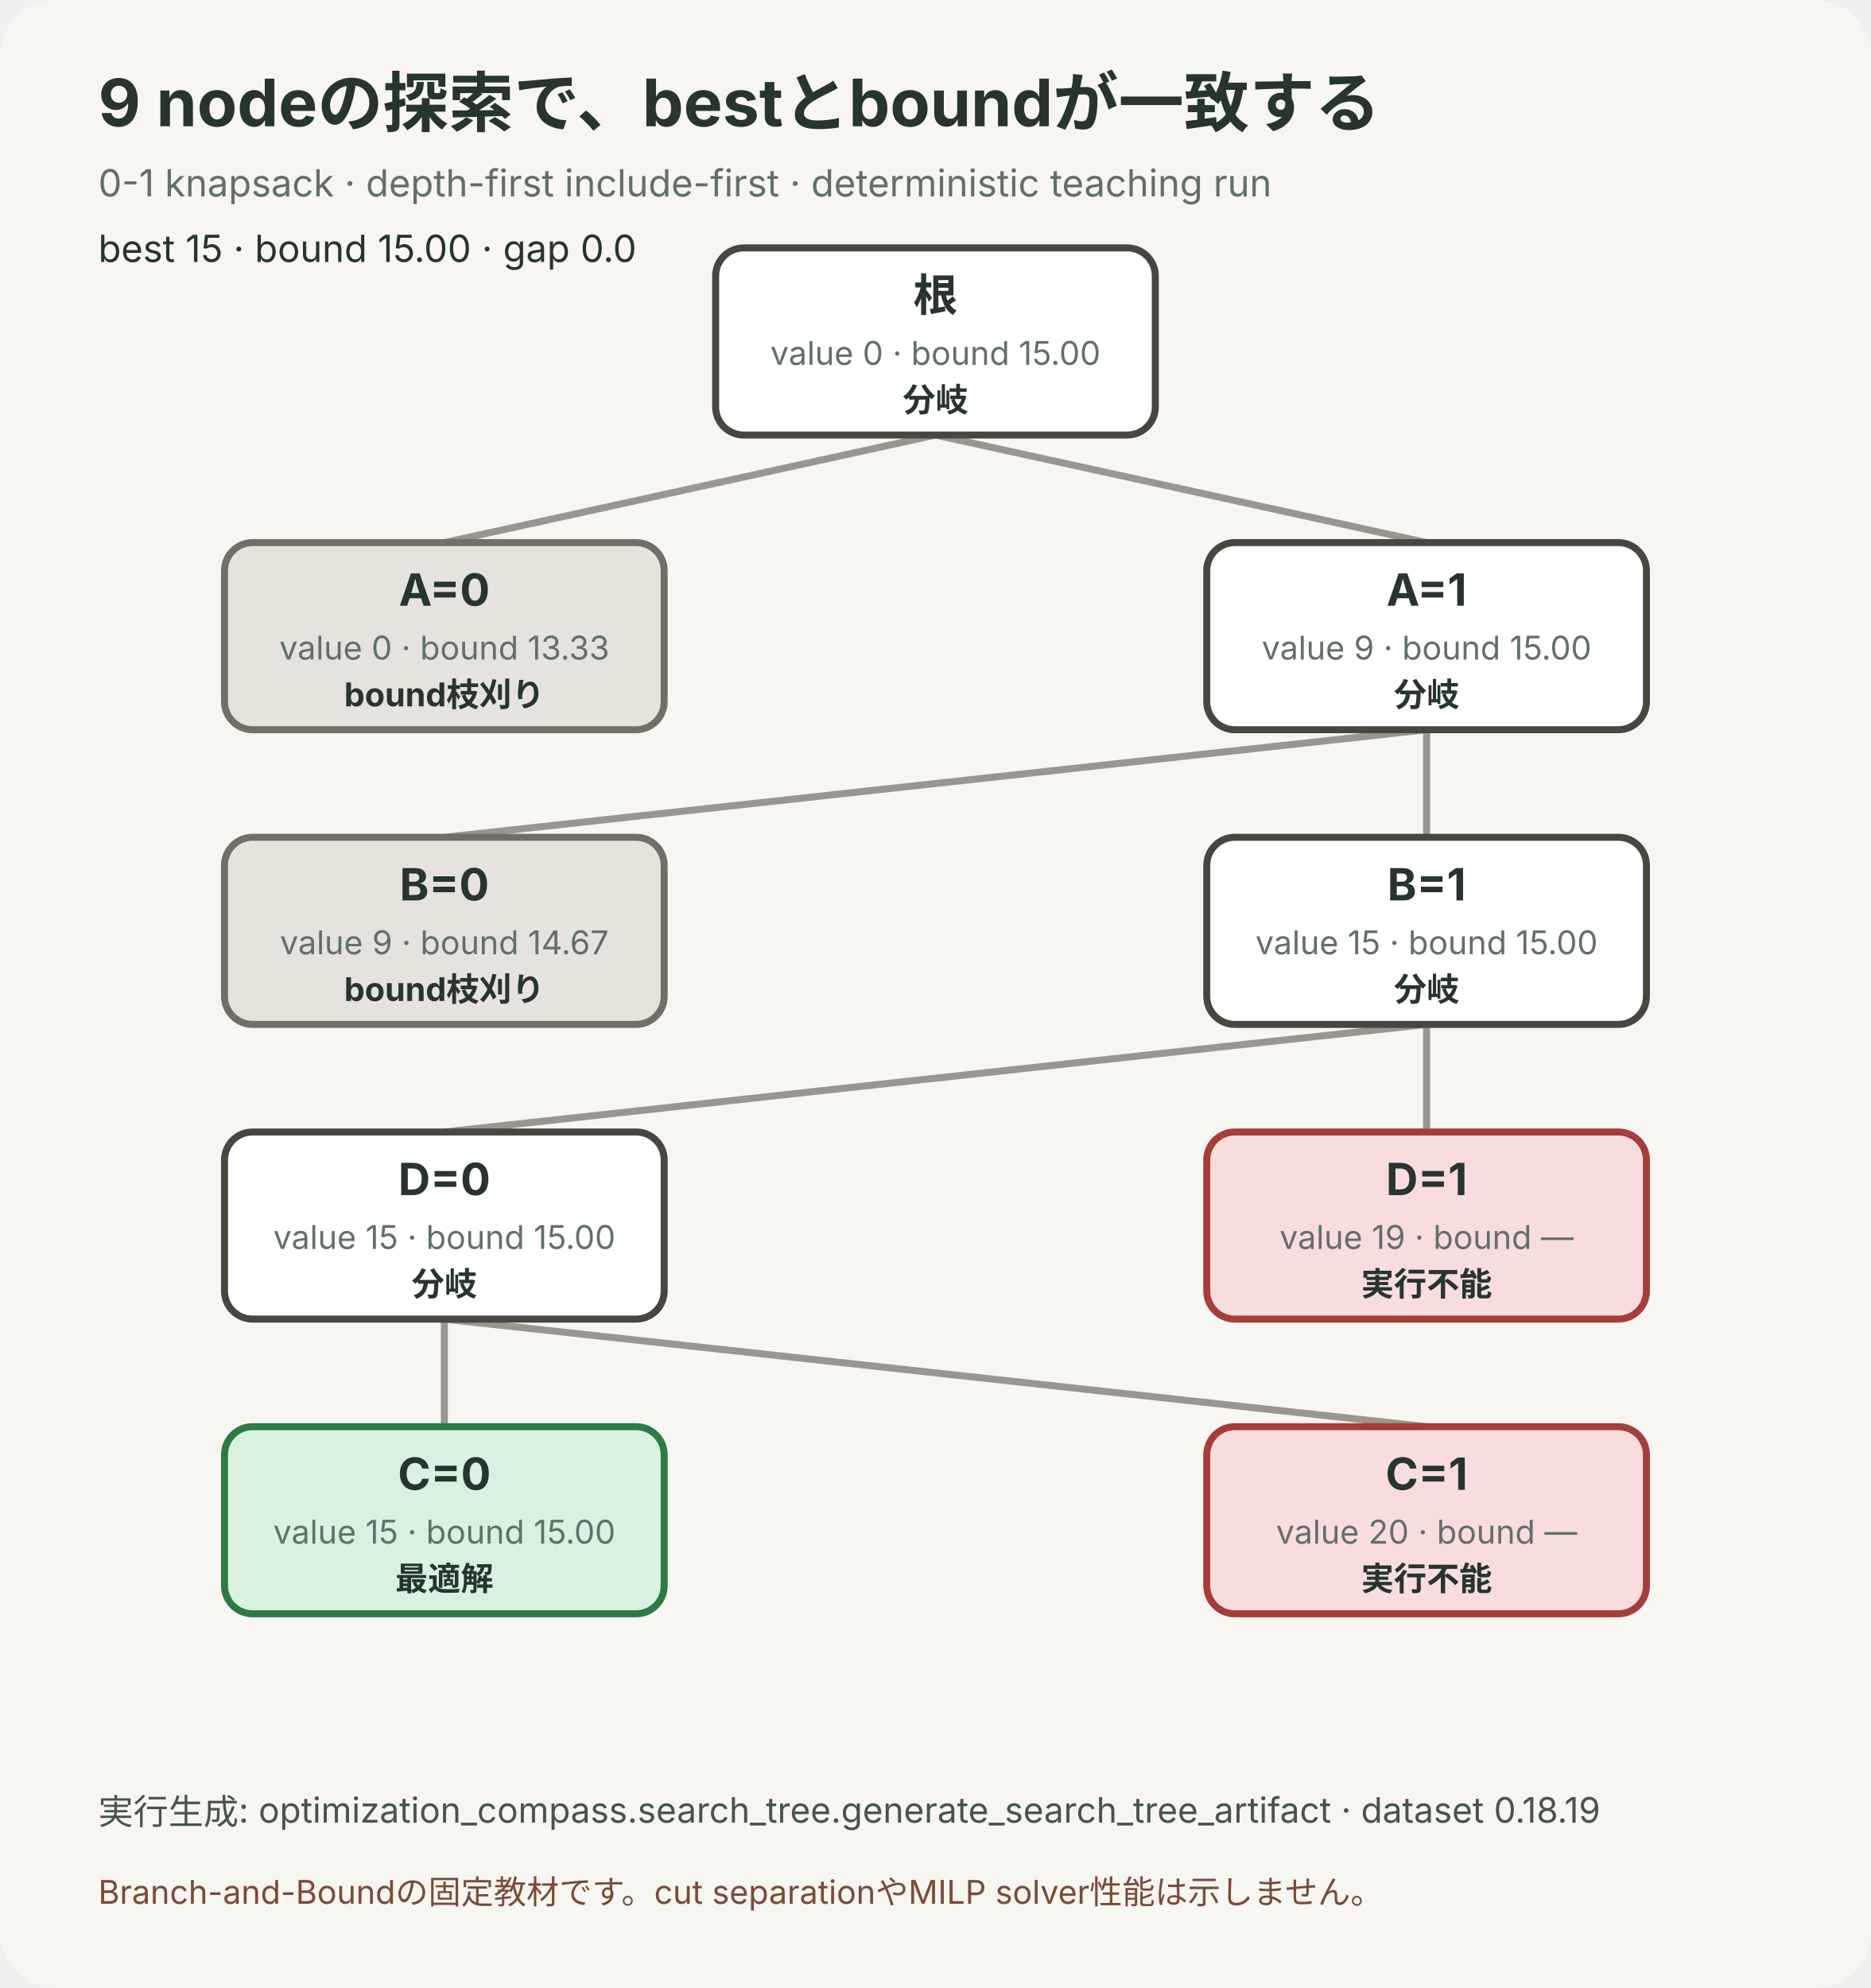
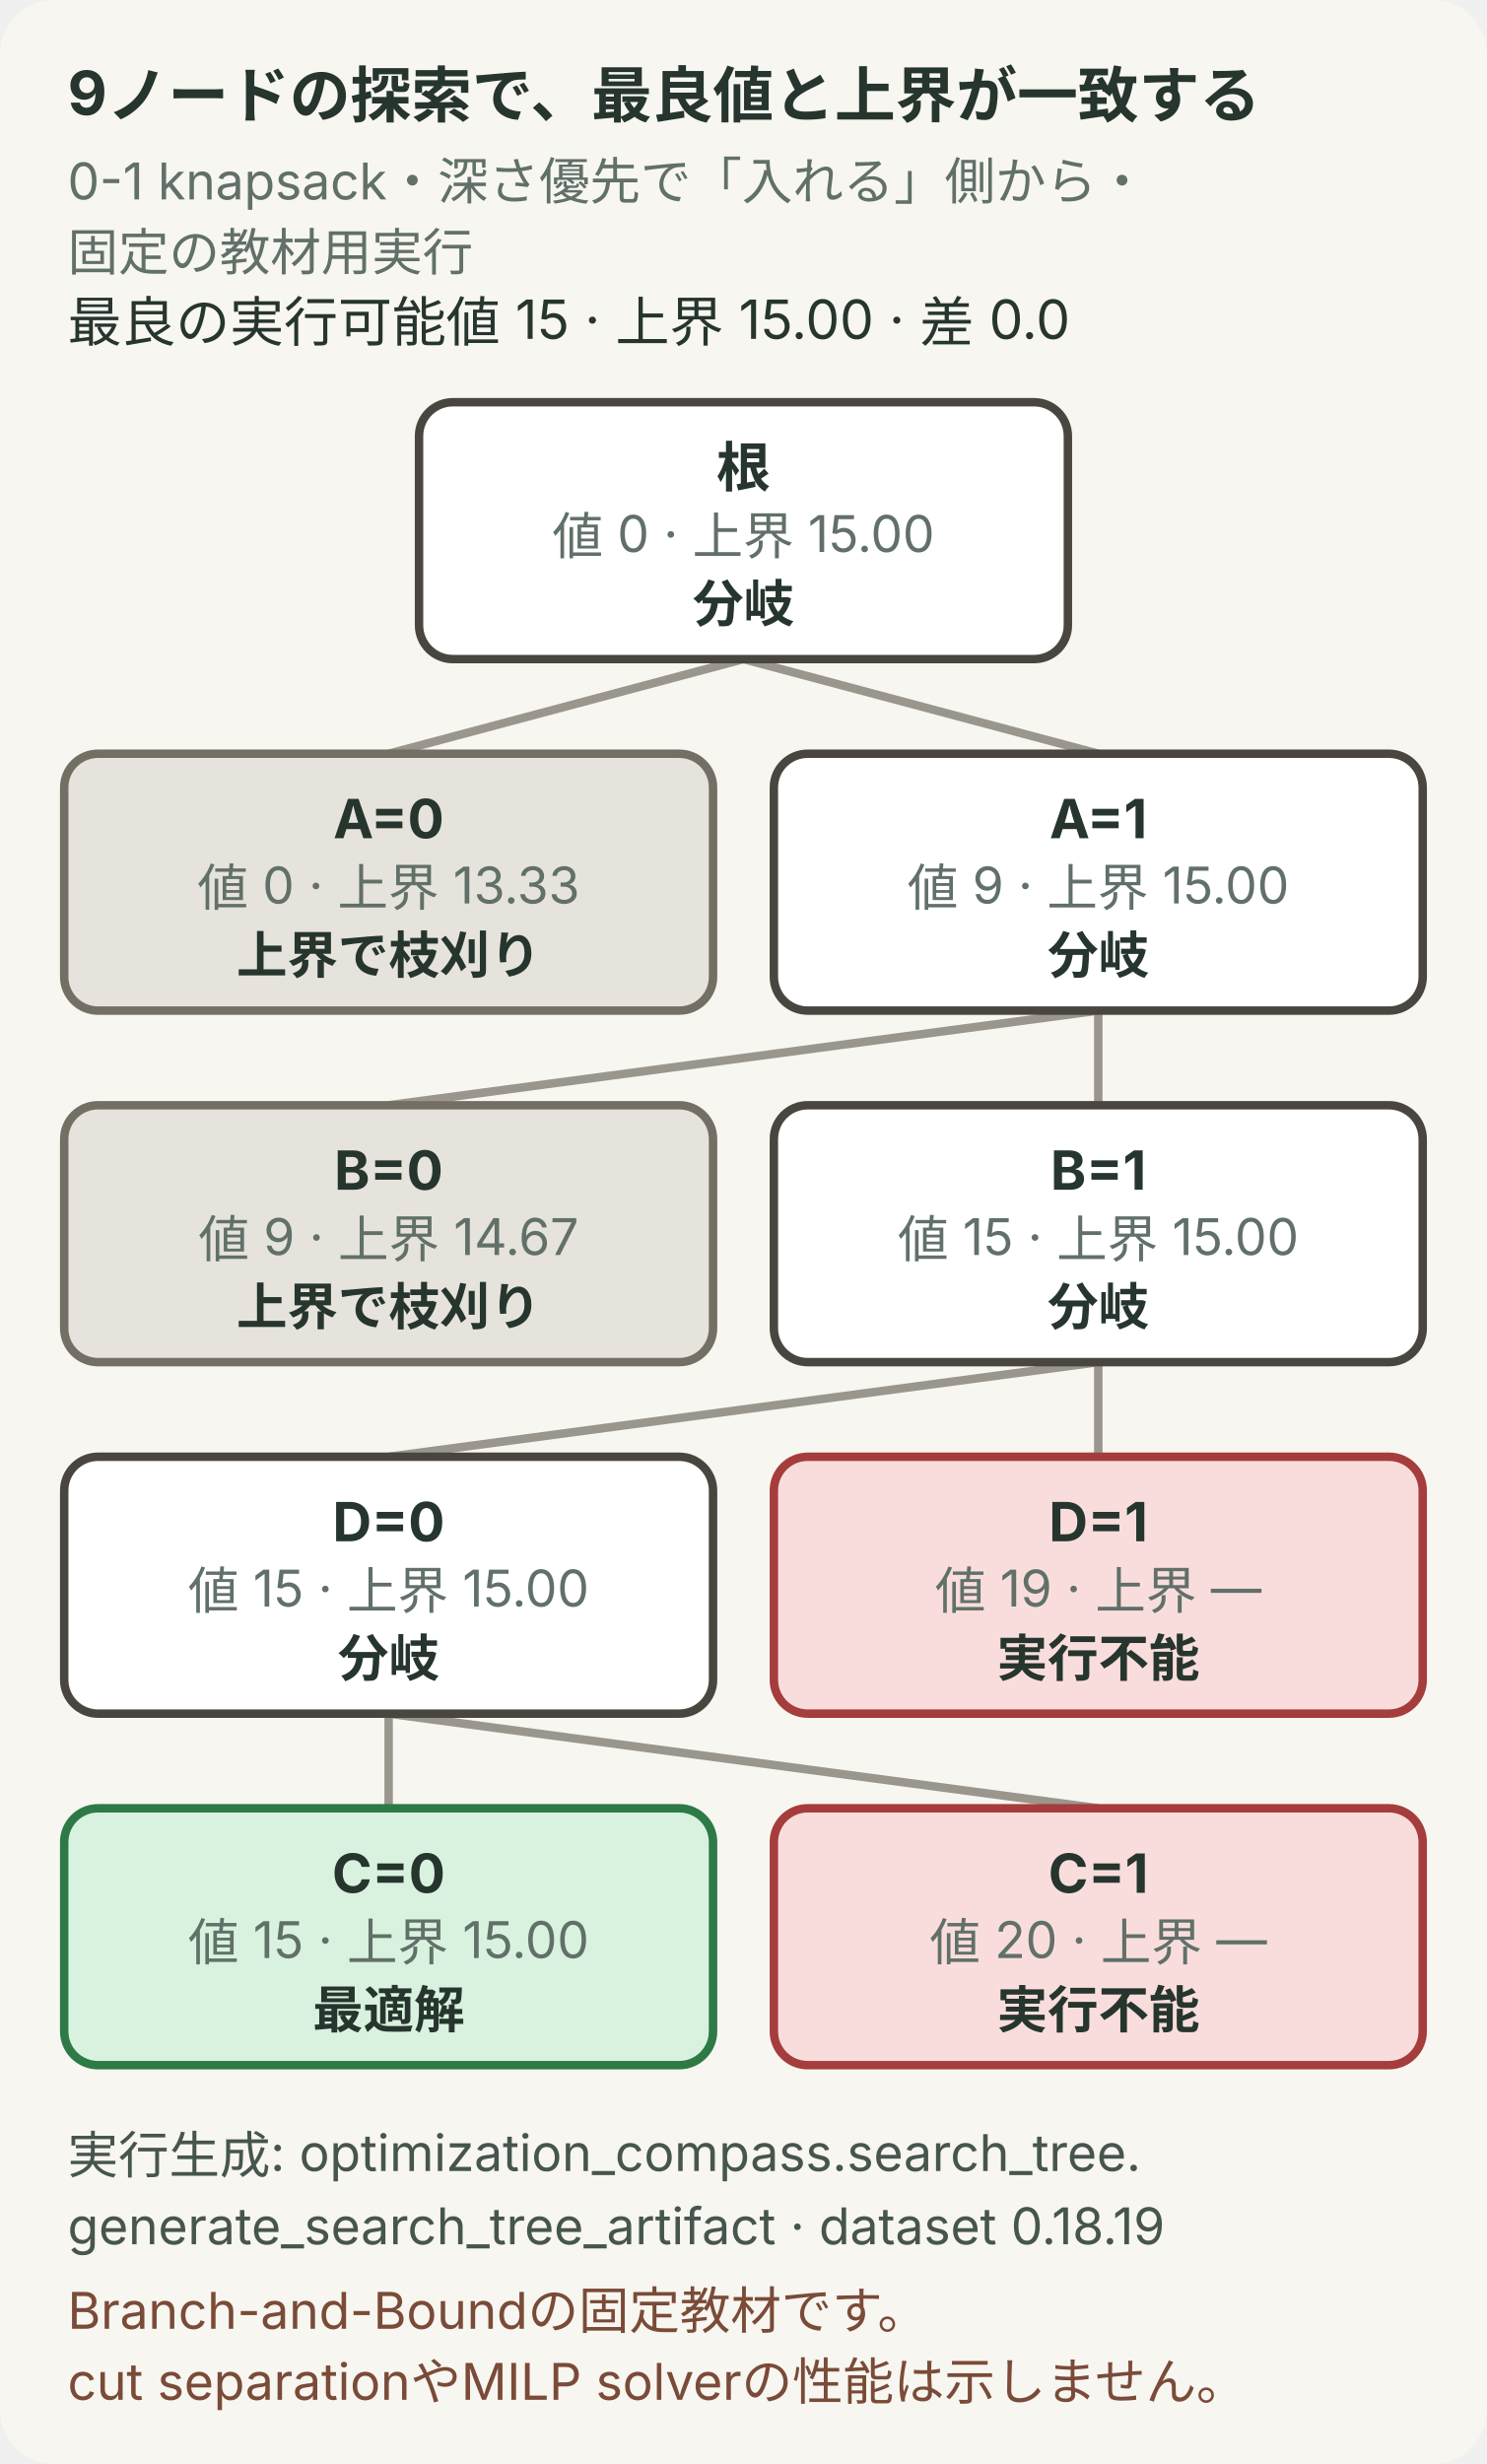
- <svg xmlns="http://www.w3.org/2000/svg" viewBox="0 0 800 850" role="img" aria-labelledby="figure-title figure-description">
-   <rect width="800" height="850" rx="24" fill="#f7f6f1" />
-   <text x="42" y="54" class="title">9 nodeの探索で、bestとboundが一致する</text>
-   <text x="42" y="84" class="subtitle">0-1 knapsack · depth-first include-first · deterministic teaching run</text>
-   <text x="42" y="112" class="metric">best 15 · bound 15.00 · gap 0.0</text>
-   <line x1="400.00" y1="186.00" x2="190.00" y2="232.00" stroke="#9a968d" stroke-width="3" />
-   <line x1="400.00" y1="186.00" x2="610.00" y2="232.00" stroke="#9a968d" stroke-width="3" />
-   <line x1="610.00" y1="312.00" x2="190.00" y2="358.00" stroke="#9a968d" stroke-width="3" />
-   <line x1="610.00" y1="312.00" x2="610.00" y2="358.00" stroke="#9a968d" stroke-width="3" />
-   <line x1="610.00" y1="438.00" x2="190.00" y2="484.00" stroke="#9a968d" stroke-width="3" />
-   <line x1="610.00" y1="438.00" x2="610.00" y2="484.00" stroke="#9a968d" stroke-width="3" />
-   <line x1="190.00" y1="564.00" x2="190.00" y2="610.00" stroke="#9a968d" stroke-width="3" />
-   <line x1="190.00" y1="564.00" x2="610.00" y2="610.00" stroke="#9a968d" stroke-width="3" />
-   <rect x="306.00" y="106.00" width="188" height="80" rx="12" fill="#ffffff" stroke="#49463f" stroke-width="3" />
-   <text x="400.00" y="133.00" text-anchor="middle" class="method">根</text>
-   <text x="400.00" y="156.00" text-anchor="middle" class="status">value 0 · bound 15.00</text>
-   <text x="400.00" y="176.00" text-anchor="middle" fill="#49463f" font-size="14" font-weight="750">分岐</text>
-   <rect x="96.00" y="232.00" width="188" height="80" rx="12" fill="#e6e3dc" stroke="#746f65" stroke-width="3" />
-   <text x="190.00" y="259.00" text-anchor="middle" class="method">A=0</text>
-   <text x="190.00" y="282.00" text-anchor="middle" class="status">value 0 · bound 13.33</text>
-   <text x="190.00" y="302.00" text-anchor="middle" fill="#746f65" font-size="14" font-weight="750">bound枝刈り</text>
-   <rect x="516.00" y="232.00" width="188" height="80" rx="12" fill="#ffffff" stroke="#49463f" stroke-width="3" />
-   <text x="610.00" y="259.00" text-anchor="middle" class="method">A=1</text>
-   <text x="610.00" y="282.00" text-anchor="middle" class="status">value 9 · bound 15.00</text>
-   <text x="610.00" y="302.00" text-anchor="middle" fill="#49463f" font-size="14" font-weight="750">分岐</text>
-   <rect x="96.00" y="358.00" width="188" height="80" rx="12" fill="#e6e3dc" stroke="#746f65" stroke-width="3" />
-   <text x="190.00" y="385.00" text-anchor="middle" class="method">B=0</text>
-   <text x="190.00" y="408.00" text-anchor="middle" class="status">value 9 · bound 14.67</text>
-   <text x="190.00" y="428.00" text-anchor="middle" fill="#746f65" font-size="14" font-weight="750">bound枝刈り</text>
-   <rect x="516.00" y="358.00" width="188" height="80" rx="12" fill="#ffffff" stroke="#49463f" stroke-width="3" />
-   <text x="610.00" y="385.00" text-anchor="middle" class="method">B=1</text>
-   <text x="610.00" y="408.00" text-anchor="middle" class="status">value 15 · bound 15.00</text>
-   <text x="610.00" y="428.00" text-anchor="middle" fill="#49463f" font-size="14" font-weight="750">分岐</text>
-   <rect x="96.00" y="484.00" width="188" height="80" rx="12" fill="#ffffff" stroke="#49463f" stroke-width="3" />
-   <text x="190.00" y="511.00" text-anchor="middle" class="method">D=0</text>
-   <text x="190.00" y="534.00" text-anchor="middle" class="status">value 15 · bound 15.00</text>
-   <text x="190.00" y="554.00" text-anchor="middle" fill="#49463f" font-size="14" font-weight="750">分岐</text>
-   <rect x="516.00" y="484.00" width="188" height="80" rx="12" fill="#f9dddd" stroke="#a53d3d" stroke-width="3" />
-   <text x="610.00" y="511.00" text-anchor="middle" class="method">D=1</text>
-   <text x="610.00" y="534.00" text-anchor="middle" class="status">value 19 · bound —</text>
-   <text x="610.00" y="554.00" text-anchor="middle" fill="#a53d3d" font-size="14" font-weight="750">実行不能</text>
-   <rect x="96.00" y="610.00" width="188" height="80" rx="12" fill="#d9f2df" stroke="#2d7a46" stroke-width="3" />
-   <text x="190.00" y="637.00" text-anchor="middle" class="method">C=0</text>
-   <text x="190.00" y="660.00" text-anchor="middle" class="status">value 15 · bound 15.00</text>
-   <text x="190.00" y="680.00" text-anchor="middle" fill="#2d7a46" font-size="14" font-weight="750">最適解</text>
-   <rect x="516.00" y="610.00" width="188" height="80" rx="12" fill="#f9dddd" stroke="#a53d3d" stroke-width="3" />
-   <text x="610.00" y="637.00" text-anchor="middle" class="method">C=1</text>
-   <text x="610.00" y="660.00" text-anchor="middle" class="status">value 20 · bound —</text>
-   <text x="610.00" y="680.00" text-anchor="middle" fill="#a53d3d" font-size="14" font-weight="750">実行不能</text>
-   <text x="42" y="780" class="caption">実行生成: optimization_compass.search_tree.generate_search_tree_artifact · dataset 0.18.19</text>
-   <text x="42" y="814" class="caveat">Branch-and-Boundの固定教材です。cut separationやMILP solver性能は示しません。</text>
-   <style>text{font-family:system-ui,-apple-system,'Segoe UI',sans-serif;fill:#26352d}.title{font-size:28px;font-weight:750}.subtitle{font-size:16px;fill:#617068}.panel-title,.method{font-size:19px;font-weight:750}.metric,.metric-value{font-size:16px;font-variant-numeric:tabular-nums}.metric-value{font-weight:750}.status,.axis,.note{font-size:14px;fill:#617068}.caption{font-size:15px;fill:#46554d}.caveat{font-size:14px;fill:#7a4b38}</style>
+ <svg xmlns="http://www.w3.org/2000/svg" viewBox="0 0 440 729" width="440" height="729" role="img" aria-labelledby="figure-title figure-description">
+   <rect width="440" height="729" rx="16" fill="#f7f6f1" />
+   <text x="20" y="34" class="title">9ノードの探索で、最良値と上界が一致する</text>
+   <text x="20" y="59" class="subtitle">0-1 knapsack・深さ優先で「入れる」側から・</text>
+   <text x="20" y="80" class="subtitle">固定の教材用実行</text>
+   <text x="20" y="101" class="metric">最良の実行可能値 15 · 上界 15.00 · 差 0.0</text>
+   <line x1="220.00" y1="195.00" x2="115.00" y2="223.00" stroke="#9a968d" stroke-width="2.5" />
+   <line x1="220.00" y1="195.00" x2="325.00" y2="223.00" stroke="#9a968d" stroke-width="2.5" />
+   <line x1="325.00" y1="299.00" x2="115.00" y2="327.00" stroke="#9a968d" stroke-width="2.5" />
+   <line x1="325.00" y1="299.00" x2="325.00" y2="327.00" stroke="#9a968d" stroke-width="2.5" />
+   <line x1="325.00" y1="403.00" x2="115.00" y2="431.00" stroke="#9a968d" stroke-width="2.5" />
+   <line x1="325.00" y1="403.00" x2="325.00" y2="431.00" stroke="#9a968d" stroke-width="2.5" />
+   <line x1="115.00" y1="507.00" x2="115.00" y2="535.00" stroke="#9a968d" stroke-width="2.5" />
+   <line x1="115.00" y1="507.00" x2="325.00" y2="535.00" stroke="#9a968d" stroke-width="2.5" />
+   <rect x="124.00" y="119.00" width="192" height="76" rx="10" fill="#ffffff" stroke="#49463f" stroke-width="2.5" />
+   <text x="220.00" y="144.00" text-anchor="middle" class="method">根</text>
+   <text x="220.00" y="164.00" text-anchor="middle" class="status">値 0 · 上界 15.00</text>
+   <text x="220.00" y="184.00" text-anchor="middle" fill="#49463f" font-weight="750">分岐</text>
+   <rect x="19.00" y="223.00" width="192" height="76" rx="10" fill="#e6e3dc" stroke="#746f65" stroke-width="2.5" />
+   <text x="115.00" y="248.00" text-anchor="middle" class="method">A=0</text>
+   <text x="115.00" y="268.00" text-anchor="middle" class="status">値 0 · 上界 13.33</text>
+   <text x="115.00" y="288.00" text-anchor="middle" fill="#746f65" font-weight="750">上界で枝刈り</text>
+   <rect x="229.00" y="223.00" width="192" height="76" rx="10" fill="#ffffff" stroke="#49463f" stroke-width="2.5" />
+   <text x="325.00" y="248.00" text-anchor="middle" class="method">A=1</text>
+   <text x="325.00" y="268.00" text-anchor="middle" class="status">値 9 · 上界 15.00</text>
+   <text x="325.00" y="288.00" text-anchor="middle" fill="#49463f" font-weight="750">分岐</text>
+   <rect x="19.00" y="327.00" width="192" height="76" rx="10" fill="#e6e3dc" stroke="#746f65" stroke-width="2.5" />
+   <text x="115.00" y="352.00" text-anchor="middle" class="method">B=0</text>
+   <text x="115.00" y="372.00" text-anchor="middle" class="status">値 9 · 上界 14.67</text>
+   <text x="115.00" y="392.00" text-anchor="middle" fill="#746f65" font-weight="750">上界で枝刈り</text>
+   <rect x="229.00" y="327.00" width="192" height="76" rx="10" fill="#ffffff" stroke="#49463f" stroke-width="2.5" />
+   <text x="325.00" y="352.00" text-anchor="middle" class="method">B=1</text>
+   <text x="325.00" y="372.00" text-anchor="middle" class="status">値 15 · 上界 15.00</text>
+   <text x="325.00" y="392.00" text-anchor="middle" fill="#49463f" font-weight="750">分岐</text>
+   <rect x="19.00" y="431.00" width="192" height="76" rx="10" fill="#ffffff" stroke="#49463f" stroke-width="2.5" />
+   <text x="115.00" y="456.00" text-anchor="middle" class="method">D=0</text>
+   <text x="115.00" y="476.00" text-anchor="middle" class="status">値 15 · 上界 15.00</text>
+   <text x="115.00" y="496.00" text-anchor="middle" fill="#49463f" font-weight="750">分岐</text>
+   <rect x="229.00" y="431.00" width="192" height="76" rx="10" fill="#f9dddd" stroke="#a53d3d" stroke-width="2.5" />
+   <text x="325.00" y="456.00" text-anchor="middle" class="method">D=1</text>
+   <text x="325.00" y="476.00" text-anchor="middle" class="status">値 19 · 上界 —</text>
+   <text x="325.00" y="496.00" text-anchor="middle" fill="#a53d3d" font-weight="750">実行不能</text>
+   <rect x="19.00" y="535.00" width="192" height="76" rx="10" fill="#d9f2df" stroke="#2d7a46" stroke-width="2.5" />
+   <text x="115.00" y="560.00" text-anchor="middle" class="method">C=0</text>
+   <text x="115.00" y="580.00" text-anchor="middle" class="status">値 15 · 上界 15.00</text>
+   <text x="115.00" y="600.00" text-anchor="middle" fill="#2d7a46" font-weight="750">最適解</text>
+   <rect x="229.00" y="535.00" width="192" height="76" rx="10" fill="#f9dddd" stroke="#a53d3d" stroke-width="2.5" />
+   <text x="325.00" y="560.00" text-anchor="middle" class="method">C=1</text>
+   <text x="325.00" y="580.00" text-anchor="middle" class="status">値 20 · 上界 —</text>
+   <text x="325.00" y="600.00" text-anchor="middle" fill="#a53d3d" font-weight="750">実行不能</text>
+   <text x="20" y="643" class="caption">実行生成: optimization_compass.search_tree.</text>
+   <text x="20" y="664" class="caption">generate_search_tree_artifact · dataset 0.18.19</text>
+   <text x="20" y="689" class="caveat">Branch-and-Boundの固定教材です。</text>
+   <text x="20" y="710" class="caveat">cut separationやMILP solverの性能は示しません。</text>
+   <style>text{font-family:system-ui,-apple-system,'Segoe UI',sans-serif;fill:#26352d;font-size:15px}.title{font-size:18px;font-weight:750}.subtitle{fill:#617068}.panel-title{font-size:17px;font-weight:750}.method{font-size:16px;font-weight:750}.metric,.metric-value{font-size:16px;font-variant-numeric:tabular-nums}.metric-value{font-weight:750}.status,.axis,.note{fill:#617068}.caption{fill:#46554d}.caveat{fill:#7a4b38}.halo{paint-order:stroke;stroke:#fff;stroke-width:4px;stroke-linejoin:round}</style>
</svg>
